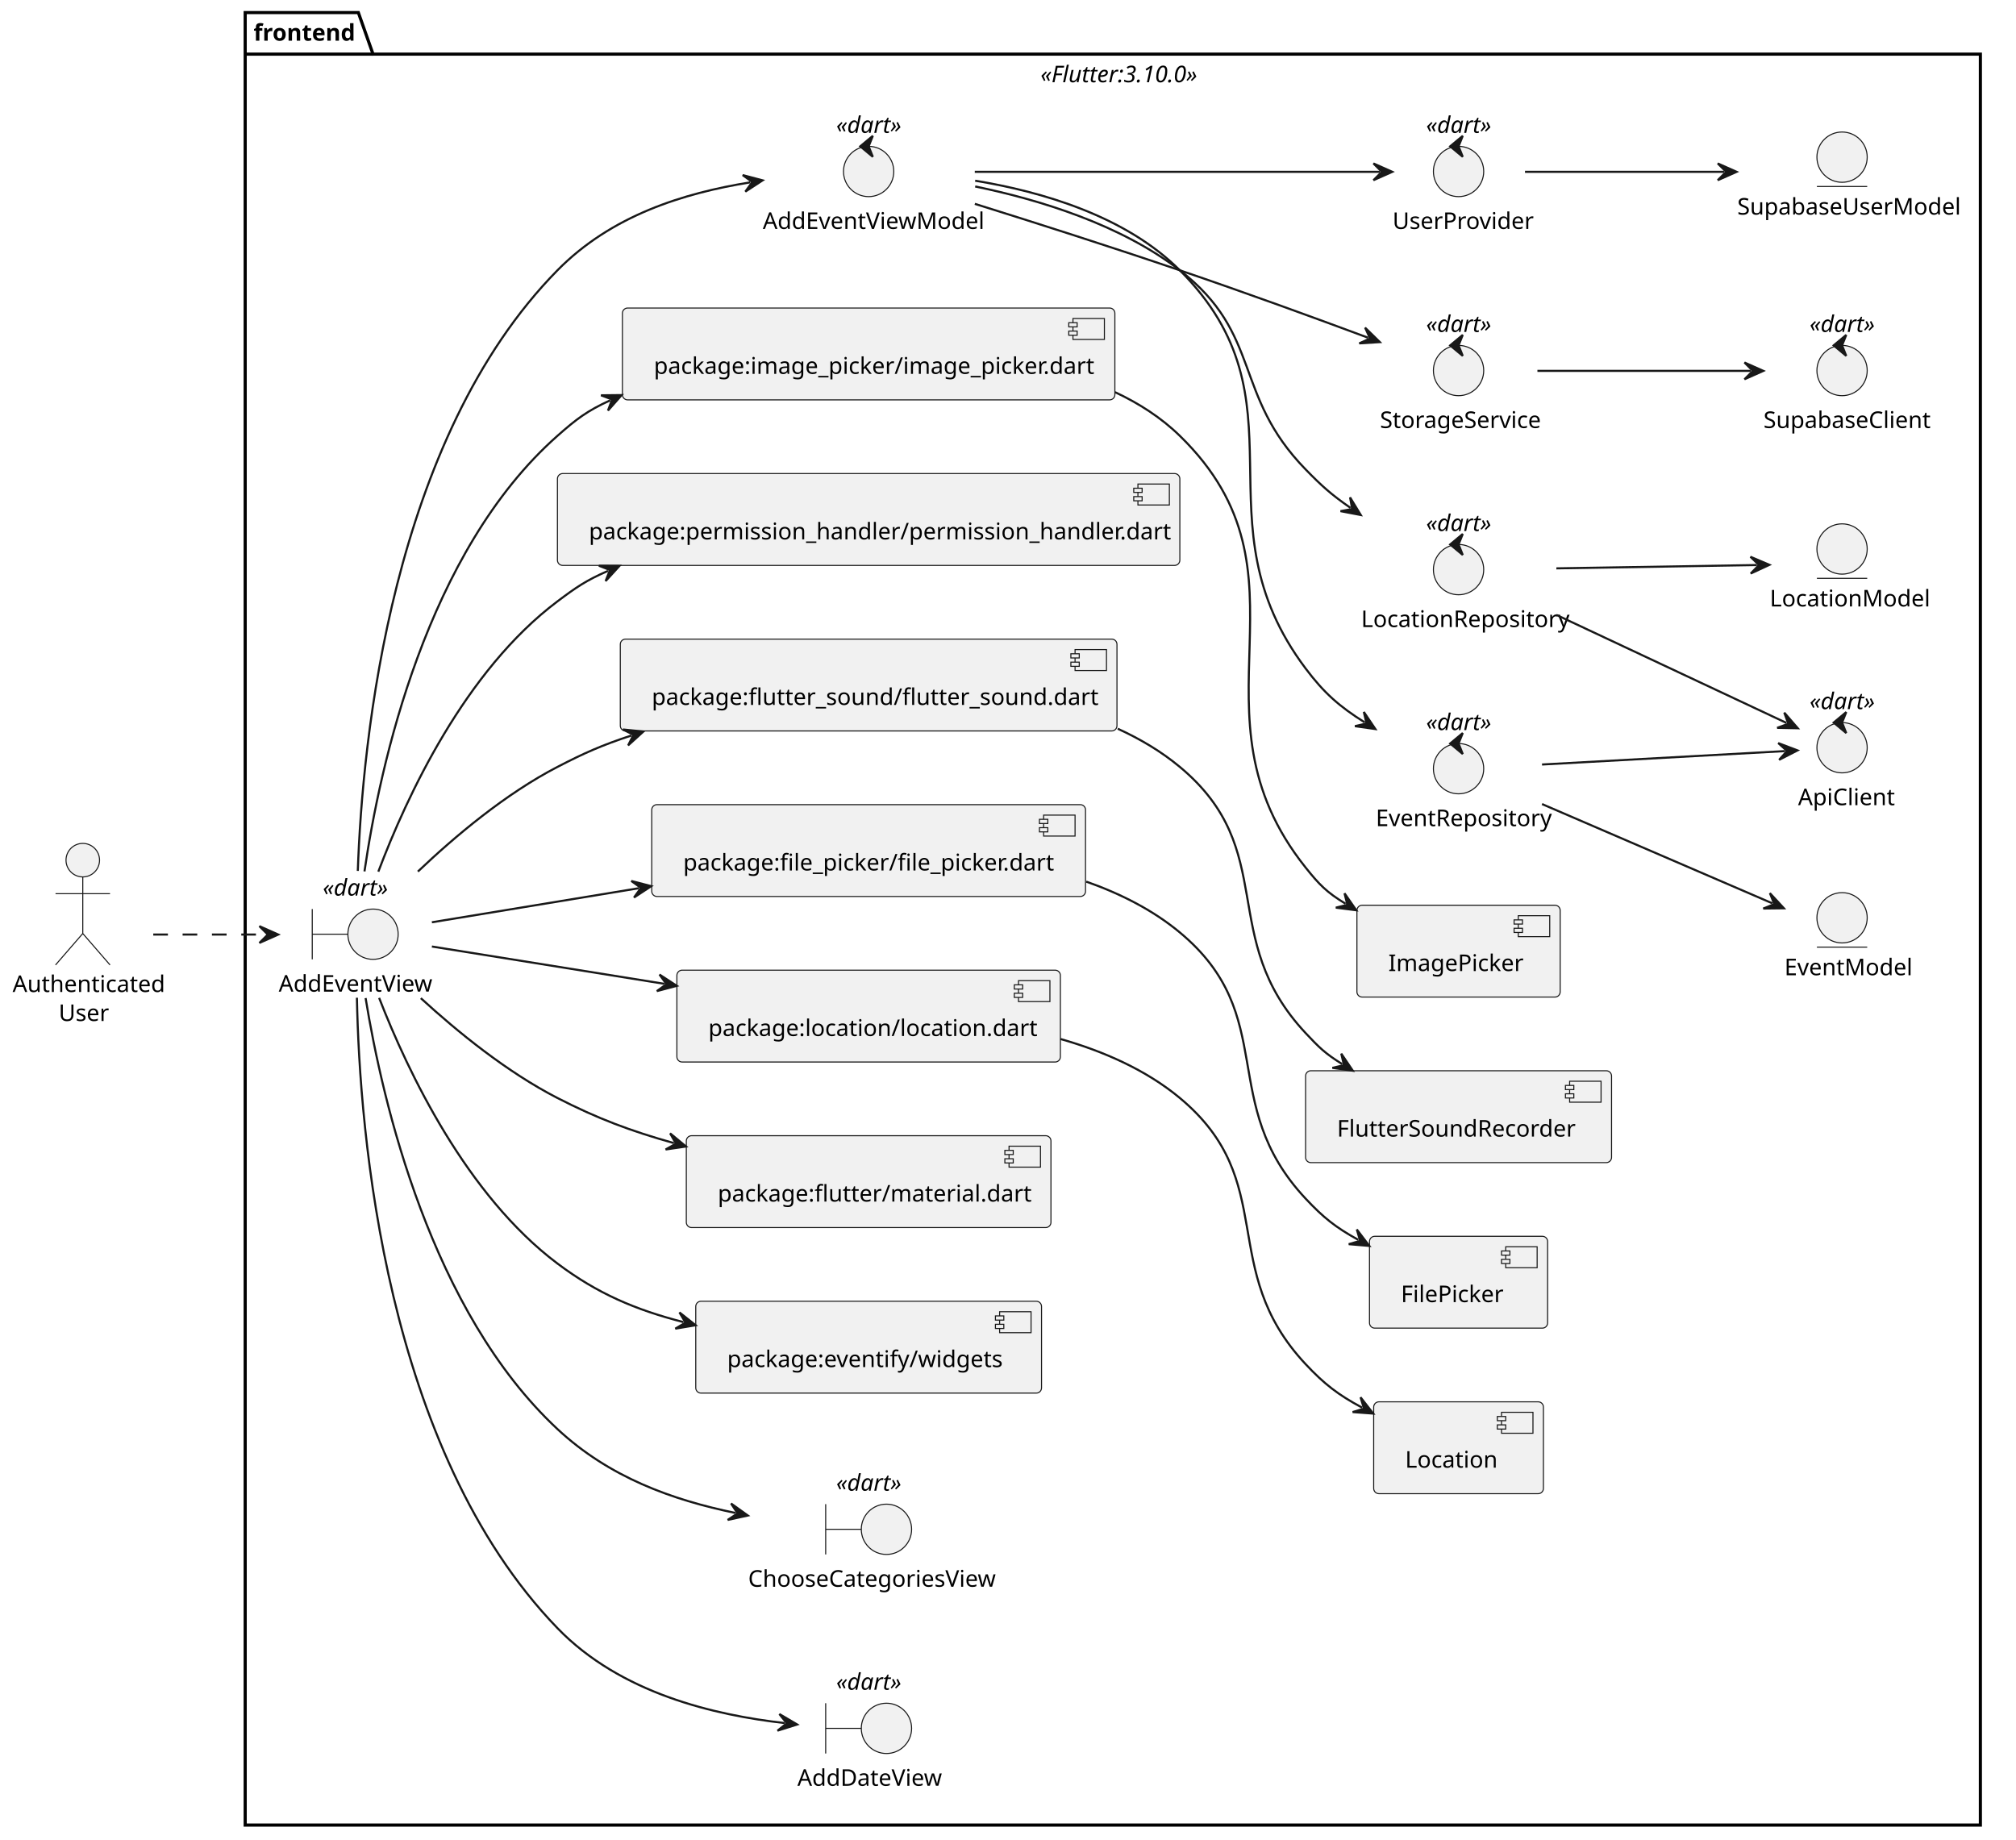
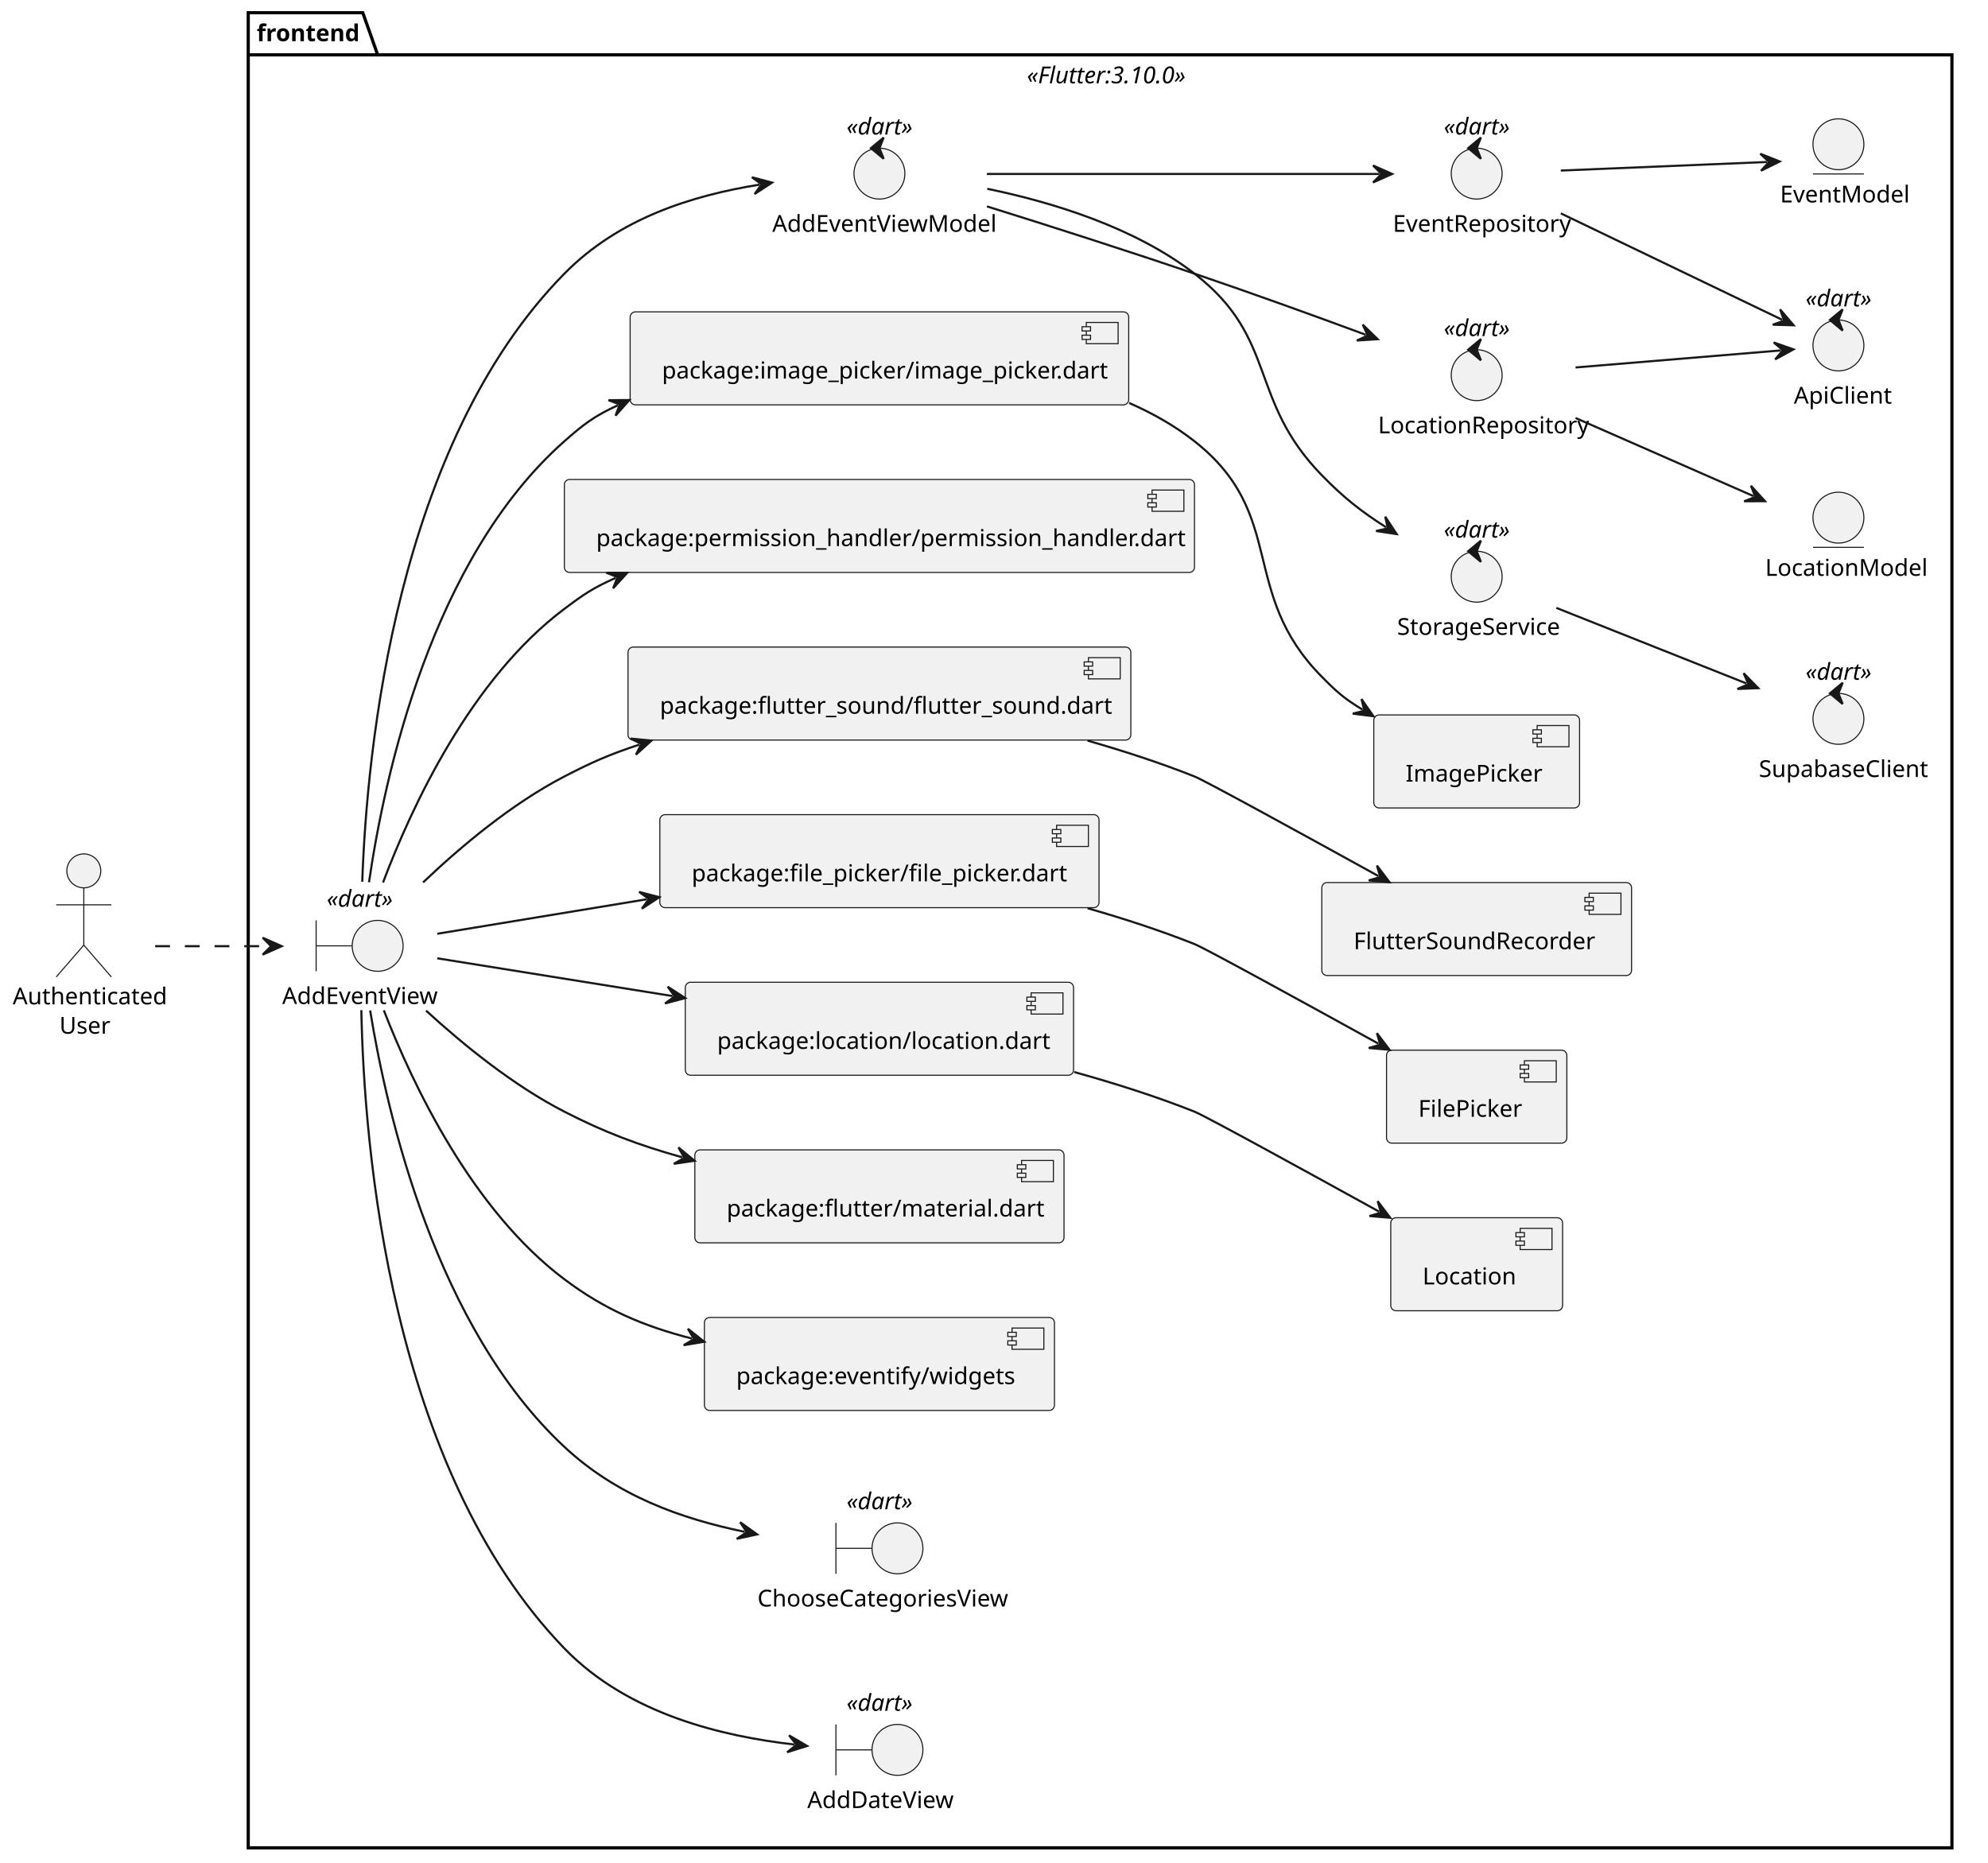
- <svg xmlns="http://www.w3.org/2000/svg" contentStyleType="text/css" height="878px" preserveAspectRatio="none" style="width:962px;height:878px;background:#FFFFFF;" version="1.1" viewBox="0 0 962 878" width="962px" zoomAndPan="magnify">
+ <svg xmlns="http://www.w3.org/2000/svg" contentStyleType="text/css" height="878px" preserveAspectRatio="none" style="width:937px;height:878px;background:#FFFFFF;" version="1.1" viewBox="0 0 937 878" width="937px" zoomAndPan="magnify">
  <defs />
  <g>
    <g id="cluster_frontend">
-       <polygon fill="none" points="117,6,171,6,178,25.836,945,25.836,945,871,117,871,117,6" style="stroke:#000000;stroke-width:1.5;" />
+       <polygon fill="none" points="117,6,171,6,178,25.836,920,25.836,920,871,117,871,117,6" style="stroke:#000000;stroke-width:1.5;" />
      <line style="stroke:#000000;stroke-width:1.5;" x1="117" x2="178" y1="25.836" y2="25.836" />
      <text fill="#000000" font-family="sans-serif" font-size="11" font-weight="bold" lengthAdjust="spacing" textLength="48" x="121" y="19.419">frontend</text>
-       <text fill="#000000" font-family="sans-serif" font-size="11" font-style="italic" lengthAdjust="spacing" textLength="77" x="496.5" y="39.255">«Flutter:3.10.0»</text>
+       <text fill="#000000" font-family="sans-serif" font-size="11" font-style="italic" lengthAdjust="spacing" textLength="77" x="484" y="39.255">«Flutter:3.10.0»</text>
    </g>
    <g id="elem_addEventView">
      <path d="M149,433.836 L149,457.836 M149,445.836 L166,445.836 " fill="none" style="stroke:#181818;stroke-width:0.5;" />
      <ellipse cx="178" cy="445.836" fill="#F1F1F1" rx="12" ry="12" style="stroke:#181818;stroke-width:0.5;" />
      <text fill="#000000" font-family="sans-serif" font-size="11" lengthAdjust="spacing" textLength="73" x="133" y="473.255">AddEventView</text>
      <text fill="#000000" font-family="sans-serif" font-size="11" font-style="italic" lengthAdjust="spacing" textLength="31" x="154" y="427.419">«dart»</text>
    </g>
    <g id="elem_addDateView">
      <path d="M394,812.836 L394,836.836 M394,824.836 L411,824.836 " fill="none" style="stroke:#181818;stroke-width:0.5;" />
      <ellipse cx="423" cy="824.836" fill="#F1F1F1" rx="12" ry="12" style="stroke:#181818;stroke-width:0.5;" />
      <text fill="#000000" font-family="sans-serif" font-size="11" lengthAdjust="spacing" textLength="68" x="380.5" y="852.255">AddDateView</text>
      <text fill="#000000" font-family="sans-serif" font-size="11" font-style="italic" lengthAdjust="spacing" textLength="31" x="399" y="806.419">«dart»</text>
    </g>
    <g id="elem_chooseCategoriesView">
      <path d="M394,717.836 L394,741.836 M394,729.836 L411,729.836 " fill="none" style="stroke:#181818;stroke-width:0.5;" />
      <ellipse cx="423" cy="729.836" fill="#F1F1F1" rx="12" ry="12" style="stroke:#181818;stroke-width:0.5;" />
      <text fill="#000000" font-family="sans-serif" font-size="11" lengthAdjust="spacing" textLength="115" x="357" y="757.255">ChooseCategoriesView</text>
      <text fill="#000000" font-family="sans-serif" font-size="11" font-style="italic" lengthAdjust="spacing" textLength="31" x="399" y="711.419">«dart»</text>
    </g>
    <g id="elem_widgets">
      <rect fill="#F1F1F1" height="43.836" rx="2.5" ry="2.5" style="stroke:#181818;stroke-width:0.5;" width="165" x="332" y="621" />
      <rect fill="#F1F1F1" height="10" style="stroke:#181818;stroke-width:0.5;" width="15" x="477" y="626" />
      <rect fill="#F1F1F1" height="2" style="stroke:#181818;stroke-width:0.5;" width="4" x="475" y="628" />
      <rect fill="#F1F1F1" height="2" style="stroke:#181818;stroke-width:0.5;" width="4" x="475" y="632" />
      <text fill="#000000" font-family="sans-serif" font-size="11" lengthAdjust="spacing" textLength="125" x="347" y="652.419">package:eventify/widgets</text>
    </g>
    <g id="elem_material">
      <rect fill="#F1F1F1" height="43.836" rx="2.5" ry="2.5" style="stroke:#181818;stroke-width:0.5;" width="174" x="327.5" y="542" />
      <rect fill="#F1F1F1" height="10" style="stroke:#181818;stroke-width:0.5;" width="15" x="481.5" y="547" />
      <rect fill="#F1F1F1" height="2" style="stroke:#181818;stroke-width:0.5;" width="4" x="479.5" y="549" />
      <rect fill="#F1F1F1" height="2" style="stroke:#181818;stroke-width:0.5;" width="4" x="479.5" y="553" />
      <text fill="#000000" font-family="sans-serif" font-size="11" lengthAdjust="spacing" textLength="134" x="342.5" y="573.419">package:flutter/material.dart</text>
    </g>
    <g id="elem_locationPackage">
      <rect fill="#F1F1F1" height="43.836" rx="2.5" ry="2.5" style="stroke:#181818;stroke-width:0.5;" width="183" x="323" y="463" />
      <rect fill="#F1F1F1" height="10" style="stroke:#181818;stroke-width:0.5;" width="15" x="486" y="468" />
      <rect fill="#F1F1F1" height="2" style="stroke:#181818;stroke-width:0.5;" width="4" x="484" y="470" />
      <rect fill="#F1F1F1" height="2" style="stroke:#181818;stroke-width:0.5;" width="4" x="484" y="474" />
      <text fill="#000000" font-family="sans-serif" font-size="11" lengthAdjust="spacing" textLength="143" x="338" y="494.419">package:location/location.dart</text>
    </g>
    <g id="elem_flutterFilePicker">
      <rect fill="#F1F1F1" height="43.836" rx="2.5" ry="2.5" style="stroke:#181818;stroke-width:0.5;" width="207" x="311" y="384" />
      <rect fill="#F1F1F1" height="10" style="stroke:#181818;stroke-width:0.5;" width="15" x="498" y="389" />
      <rect fill="#F1F1F1" height="2" style="stroke:#181818;stroke-width:0.5;" width="4" x="496" y="391" />
      <rect fill="#F1F1F1" height="2" style="stroke:#181818;stroke-width:0.5;" width="4" x="496" y="395" />
      <text fill="#000000" font-family="sans-serif" font-size="11" lengthAdjust="spacing" textLength="167" x="326" y="415.419">package:file_picker/file_picker.dart</text>
    </g>
    <g id="elem_flutterSound">
      <rect fill="#F1F1F1" height="43.836" rx="2.5" ry="2.5" style="stroke:#181818;stroke-width:0.5;" width="237" x="296" y="305" />
      <rect fill="#F1F1F1" height="10" style="stroke:#181818;stroke-width:0.5;" width="15" x="513" y="310" />
      <rect fill="#F1F1F1" height="2" style="stroke:#181818;stroke-width:0.5;" width="4" x="511" y="312" />
      <rect fill="#F1F1F1" height="2" style="stroke:#181818;stroke-width:0.5;" width="4" x="511" y="316" />
      <text fill="#000000" font-family="sans-serif" font-size="11" lengthAdjust="spacing" textLength="197" x="311" y="336.419">package:flutter_sound/flutter_sound.dart</text>
    </g>
    <g id="elem_permissionHandler">
      <rect fill="#F1F1F1" height="43.836" rx="2.5" ry="2.5" style="stroke:#181818;stroke-width:0.5;" width="297" x="266" y="226" />
      <rect fill="#F1F1F1" height="10" style="stroke:#181818;stroke-width:0.5;" width="15" x="543" y="231" />
      <rect fill="#F1F1F1" height="2" style="stroke:#181818;stroke-width:0.5;" width="4" x="541" y="233" />
      <rect fill="#F1F1F1" height="2" style="stroke:#181818;stroke-width:0.5;" width="4" x="541" y="237" />
      <text fill="#000000" font-family="sans-serif" font-size="11" lengthAdjust="spacing" textLength="257" x="281" y="257.419">package:permission_handler/permission_handler.dart</text>
    </g>
    <g id="elem_flutterImagePicker">
      <rect fill="#F1F1F1" height="43.836" rx="2.5" ry="2.5" style="stroke:#181818;stroke-width:0.5;" width="235" x="297" y="147" />
      <rect fill="#F1F1F1" height="10" style="stroke:#181818;stroke-width:0.5;" width="15" x="512" y="152" />
      <rect fill="#F1F1F1" height="2" style="stroke:#181818;stroke-width:0.5;" width="4" x="510" y="154" />
      <rect fill="#F1F1F1" height="2" style="stroke:#181818;stroke-width:0.5;" width="4" x="510" y="158" />
      <text fill="#000000" font-family="sans-serif" font-size="11" lengthAdjust="spacing" textLength="195" x="312" y="178.419">package:image_picker/image_picker.dart</text>
    </g>
    <g id="elem_location">
-       <rect fill="#F1F1F1" height="43.836" rx="2.5" ry="2.5" style="stroke:#181818;stroke-width:0.5;" width="81" x="655.5" y="669" />
-       <rect fill="#F1F1F1" height="10" style="stroke:#181818;stroke-width:0.5;" width="15" x="716.5" y="674" />
-       <rect fill="#F1F1F1" height="2" style="stroke:#181818;stroke-width:0.5;" width="4" x="714.5" y="676" />
-       <rect fill="#F1F1F1" height="2" style="stroke:#181818;stroke-width:0.5;" width="4" x="714.5" y="680" />
-       <text fill="#000000" font-family="sans-serif" font-size="11" lengthAdjust="spacing" textLength="41" x="670.5" y="700.419">Location</text>
+       <rect fill="#F1F1F1" height="43.836" rx="2.5" ry="2.5" style="stroke:#181818;stroke-width:0.5;" width="81" x="655.5" y="574" />
+       <rect fill="#F1F1F1" height="10" style="stroke:#181818;stroke-width:0.5;" width="15" x="716.5" y="579" />
+       <rect fill="#F1F1F1" height="2" style="stroke:#181818;stroke-width:0.5;" width="4" x="714.5" y="581" />
+       <rect fill="#F1F1F1" height="2" style="stroke:#181818;stroke-width:0.5;" width="4" x="714.5" y="585" />
+       <text fill="#000000" font-family="sans-serif" font-size="11" lengthAdjust="spacing" textLength="41" x="670.5" y="605.419">Location</text>
    </g>
    <g id="elem_filePicker">
-       <rect fill="#F1F1F1" height="43.836" rx="2.5" ry="2.5" style="stroke:#181818;stroke-width:0.5;" width="85" x="653.5" y="590" />
-       <rect fill="#F1F1F1" height="10" style="stroke:#181818;stroke-width:0.5;" width="15" x="718.5" y="595" />
-       <rect fill="#F1F1F1" height="2" style="stroke:#181818;stroke-width:0.5;" width="4" x="716.5" y="597" />
-       <rect fill="#F1F1F1" height="2" style="stroke:#181818;stroke-width:0.5;" width="4" x="716.5" y="601" />
-       <text fill="#000000" font-family="sans-serif" font-size="11" lengthAdjust="spacing" textLength="45" x="668.5" y="621.419">FilePicker</text>
+       <rect fill="#F1F1F1" height="43.836" rx="2.5" ry="2.5" style="stroke:#181818;stroke-width:0.5;" width="85" x="653.5" y="495" />
+       <rect fill="#F1F1F1" height="10" style="stroke:#181818;stroke-width:0.5;" width="15" x="718.5" y="500" />
+       <rect fill="#F1F1F1" height="2" style="stroke:#181818;stroke-width:0.5;" width="4" x="716.5" y="502" />
+       <rect fill="#F1F1F1" height="2" style="stroke:#181818;stroke-width:0.5;" width="4" x="716.5" y="506" />
+       <text fill="#000000" font-family="sans-serif" font-size="11" lengthAdjust="spacing" textLength="45" x="668.5" y="526.419">FilePicker</text>
    </g>
    <g id="elem_flutterSoundRecorder">
-       <rect fill="#F1F1F1" height="43.836" rx="2.5" ry="2.5" style="stroke:#181818;stroke-width:0.5;" width="146" x="623" y="511" />
-       <rect fill="#F1F1F1" height="10" style="stroke:#181818;stroke-width:0.5;" width="15" x="749" y="516" />
-       <rect fill="#F1F1F1" height="2" style="stroke:#181818;stroke-width:0.5;" width="4" x="747" y="518" />
-       <rect fill="#F1F1F1" height="2" style="stroke:#181818;stroke-width:0.5;" width="4" x="747" y="522" />
-       <text fill="#000000" font-family="sans-serif" font-size="11" lengthAdjust="spacing" textLength="106" x="638" y="542.419">FlutterSoundRecorder</text>
+       <rect fill="#F1F1F1" height="43.836" rx="2.5" ry="2.5" style="stroke:#181818;stroke-width:0.5;" width="146" x="623" y="416" />
+       <rect fill="#F1F1F1" height="10" style="stroke:#181818;stroke-width:0.5;" width="15" x="749" y="421" />
+       <rect fill="#F1F1F1" height="2" style="stroke:#181818;stroke-width:0.5;" width="4" x="747" y="423" />
+       <rect fill="#F1F1F1" height="2" style="stroke:#181818;stroke-width:0.5;" width="4" x="747" y="427" />
+       <text fill="#000000" font-family="sans-serif" font-size="11" lengthAdjust="spacing" textLength="106" x="638" y="447.419">FlutterSoundRecorder</text>
    </g>
    <g id="elem_imagePicker">
-       <rect fill="#F1F1F1" height="43.836" rx="2.5" ry="2.5" style="stroke:#181818;stroke-width:0.5;" width="97" x="647.5" y="432" />
-       <rect fill="#F1F1F1" height="10" style="stroke:#181818;stroke-width:0.5;" width="15" x="724.5" y="437" />
-       <rect fill="#F1F1F1" height="2" style="stroke:#181818;stroke-width:0.5;" width="4" x="722.5" y="439" />
-       <rect fill="#F1F1F1" height="2" style="stroke:#181818;stroke-width:0.5;" width="4" x="722.5" y="443" />
-       <text fill="#000000" font-family="sans-serif" font-size="11" lengthAdjust="spacing" textLength="57" x="662.5" y="463.419">ImagePicker</text>
+       <rect fill="#F1F1F1" height="43.836" rx="2.5" ry="2.5" style="stroke:#181818;stroke-width:0.5;" width="97" x="647.5" y="337" />
+       <rect fill="#F1F1F1" height="10" style="stroke:#181818;stroke-width:0.5;" width="15" x="724.5" y="342" />
+       <rect fill="#F1F1F1" height="2" style="stroke:#181818;stroke-width:0.5;" width="4" x="722.5" y="344" />
+       <rect fill="#F1F1F1" height="2" style="stroke:#181818;stroke-width:0.5;" width="4" x="722.5" y="348" />
+       <text fill="#000000" font-family="sans-serif" font-size="11" lengthAdjust="spacing" textLength="57" x="662.5" y="368.419">ImagePicker</text>
    </g>
    <g id="elem_eventRepository">
-       <ellipse cx="696" cy="366.836" fill="#F1F1F1" rx="12" ry="12" style="stroke:#181818;stroke-width:0.5;" />
-       <polygon fill="#181818" points="692,354.836,698,349.836,696,354.836,698,359.836,692,354.836" style="stroke:#181818;stroke-width:1.0;" />
-       <text fill="#000000" font-family="sans-serif" font-size="11" lengthAdjust="spacing" textLength="79" x="656.5" y="394.255">EventRepository</text>
-       <text fill="#000000" font-family="sans-serif" font-size="11" font-style="italic" lengthAdjust="spacing" textLength="31" x="680.5" y="348.419">«dart»</text>
+       <ellipse cx="696" cy="81.836" fill="#F1F1F1" rx="12" ry="12" style="stroke:#181818;stroke-width:0.5;" />
+       <polygon fill="#181818" points="692,69.836,698,64.836,696,69.836,698,74.836,692,69.836" style="stroke:#181818;stroke-width:1.0;" />
+       <text fill="#000000" font-family="sans-serif" font-size="11" lengthAdjust="spacing" textLength="79" x="656.5" y="109.255">EventRepository</text>
+       <text fill="#000000" font-family="sans-serif" font-size="11" font-style="italic" lengthAdjust="spacing" textLength="31" x="680.5" y="63.419">«dart»</text>
    </g>
    <g id="elem_locationRepository">
+       <ellipse cx="696" cy="176.836" fill="#F1F1F1" rx="12" ry="12" style="stroke:#181818;stroke-width:0.5;" />
+       <polygon fill="#181818" points="692,164.836,698,159.836,696,164.836,698,169.836,692,164.836" style="stroke:#181818;stroke-width:1.0;" />
+       <text fill="#000000" font-family="sans-serif" font-size="11" lengthAdjust="spacing" textLength="93" x="649.5" y="204.255">LocationRepository</text>
+       <text fill="#000000" font-family="sans-serif" font-size="11" font-style="italic" lengthAdjust="spacing" textLength="31" x="680.5" y="158.419">«dart»</text>
+     </g>
+     <g id="elem_storageService">
      <ellipse cx="696" cy="271.836" fill="#F1F1F1" rx="12" ry="12" style="stroke:#181818;stroke-width:0.5;" />
      <polygon fill="#181818" points="692,259.836,698,254.836,696,259.836,698,264.836,692,259.836" style="stroke:#181818;stroke-width:1.0;" />
-       <text fill="#000000" font-family="sans-serif" font-size="11" lengthAdjust="spacing" textLength="93" x="649.5" y="299.255">LocationRepository</text>
+       <text fill="#000000" font-family="sans-serif" font-size="11" lengthAdjust="spacing" textLength="75" x="658.5" y="299.255">StorageService</text>
      <text fill="#000000" font-family="sans-serif" font-size="11" font-style="italic" lengthAdjust="spacing" textLength="31" x="680.5" y="253.419">«dart»</text>
    </g>
-     <g id="elem_storageService">
-       <ellipse cx="696" cy="176.836" fill="#F1F1F1" rx="12" ry="12" style="stroke:#181818;stroke-width:0.5;" />
-       <polygon fill="#181818" points="692,164.836,698,159.836,696,164.836,698,169.836,692,164.836" style="stroke:#181818;stroke-width:1.0;" />
-       <text fill="#000000" font-family="sans-serif" font-size="11" lengthAdjust="spacing" textLength="75" x="658.5" y="204.255">StorageService</text>
-       <text fill="#000000" font-family="sans-serif" font-size="11" font-style="italic" lengthAdjust="spacing" textLength="31" x="680.5" y="158.419">«dart»</text>
-     </g>
-     <g id="elem_userProvider">
-       <ellipse cx="696" cy="81.836" fill="#F1F1F1" rx="12" ry="12" style="stroke:#181818;stroke-width:0.5;" />
-       <polygon fill="#181818" points="692,69.836,698,64.836,696,69.836,698,74.836,692,69.836" style="stroke:#181818;stroke-width:1.0;" />
-       <text fill="#000000" font-family="sans-serif" font-size="11" lengthAdjust="spacing" textLength="63" x="664.5" y="109.255">UserProvider</text>
-       <text fill="#000000" font-family="sans-serif" font-size="11" font-style="italic" lengthAdjust="spacing" textLength="31" x="680.5" y="63.419">«dart»</text>
-     </g>
    <g id="elem_apiClient">
-       <ellipse cx="879" cy="356.836" fill="#F1F1F1" rx="12" ry="12" style="stroke:#181818;stroke-width:0.5;" />
-       <polygon fill="#181818" points="875,344.836,881,339.836,879,344.836,881,349.836,875,344.836" style="stroke:#181818;stroke-width:1.0;" />
-       <text fill="#000000" font-family="sans-serif" font-size="11" lengthAdjust="spacing" textLength="42" x="858" y="384.255">ApiClient</text>
-       <text fill="#000000" font-family="sans-serif" font-size="11" font-style="italic" lengthAdjust="spacing" textLength="31" x="863.5" y="338.419">«dart»</text>
+       <ellipse cx="866.5" cy="162.836" fill="#F1F1F1" rx="12" ry="12" style="stroke:#181818;stroke-width:0.5;" />
+       <polygon fill="#181818" points="862.5,150.836,868.5,145.836,866.5,150.836,868.5,155.836,862.5,150.836" style="stroke:#181818;stroke-width:1.0;" />
+       <text fill="#000000" font-family="sans-serif" font-size="11" lengthAdjust="spacing" textLength="42" x="845.5" y="190.255">ApiClient</text>
+       <text fill="#000000" font-family="sans-serif" font-size="11" font-style="italic" lengthAdjust="spacing" textLength="31" x="851" y="144.419">«dart»</text>
    </g>
    <g id="elem_supabaseClient">
-       <ellipse cx="879" cy="176.836" fill="#F1F1F1" rx="12" ry="12" style="stroke:#181818;stroke-width:0.5;" />
-       <polygon fill="#181818" points="875,164.836,881,159.836,879,164.836,881,169.836,875,164.836" style="stroke:#181818;stroke-width:1.0;" />
-       <text fill="#000000" font-family="sans-serif" font-size="11" lengthAdjust="spacing" textLength="75" x="841.5" y="204.255">SupabaseClient</text>
-       <text fill="#000000" font-family="sans-serif" font-size="11" font-style="italic" lengthAdjust="spacing" textLength="31" x="863.5" y="158.419">«dart»</text>
+       <ellipse cx="866.5" cy="338.836" fill="#F1F1F1" rx="12" ry="12" style="stroke:#181818;stroke-width:0.5;" />
+       <polygon fill="#181818" points="862.5,326.836,868.5,321.836,866.5,326.836,868.5,331.836,862.5,326.836" style="stroke:#181818;stroke-width:1.0;" />
+       <text fill="#000000" font-family="sans-serif" font-size="11" lengthAdjust="spacing" textLength="75" x="829" y="366.255">SupabaseClient</text>
+       <text fill="#000000" font-family="sans-serif" font-size="11" font-style="italic" lengthAdjust="spacing" textLength="31" x="851" y="320.419">«dart»</text>
    </g>
    <g id="elem_addEventViewModel">
      <ellipse cx="414.5" cy="81.836" fill="#F1F1F1" rx="12" ry="12" style="stroke:#181818;stroke-width:0.5;" />
      <polygon fill="#181818" points="410.5,69.836,416.5,64.836,414.5,69.836,416.5,74.836,410.5,69.836" style="stroke:#181818;stroke-width:1.0;" />
      <text fill="#000000" font-family="sans-serif" font-size="11" lengthAdjust="spacing" textLength="101" x="364" y="109.255">AddEventViewModel</text>
      <text fill="#000000" font-family="sans-serif" font-size="11" font-style="italic" lengthAdjust="spacing" textLength="31" x="399" y="63.419">«dart»</text>
    </g>
    <g id="elem_eventModel">
-       <ellipse cx="879" cy="438" fill="#F1F1F1" rx="12" ry="12" style="stroke:#181818;stroke-width:0.5;" />
-       <line style="stroke:#181818;stroke-width:0.5;" x1="867" x2="891" y1="452" y2="452" />
-       <text fill="#000000" font-family="sans-serif" font-size="11" lengthAdjust="spacing" textLength="55" x="851.5" y="465.419">EventModel</text>
+       <ellipse cx="866.5" cy="68" fill="#F1F1F1" rx="12" ry="12" style="stroke:#181818;stroke-width:0.5;" />
+       <line style="stroke:#181818;stroke-width:0.5;" x1="854.5" x2="878.5" y1="82" y2="82" />
+       <text fill="#000000" font-family="sans-serif" font-size="11" lengthAdjust="spacing" textLength="55" x="839" y="95.419">EventModel</text>
    </g>
    <g id="elem_locationModel">
-       <ellipse cx="879" cy="262" fill="#F1F1F1" rx="12" ry="12" style="stroke:#181818;stroke-width:0.5;" />
-       <line style="stroke:#181818;stroke-width:0.5;" x1="867" x2="891" y1="276" y2="276" />
-       <text fill="#000000" font-family="sans-serif" font-size="11" lengthAdjust="spacing" textLength="69" x="844.5" y="289.419">LocationModel</text>
-     </g>
-     <g id="elem_supabaseUserModel">
-       <ellipse cx="879" cy="75" fill="#F1F1F1" rx="12" ry="12" style="stroke:#181818;stroke-width:0.5;" />
-       <line style="stroke:#181818;stroke-width:0.5;" x1="867" x2="891" y1="89" y2="89" />
-       <text fill="#000000" font-family="sans-serif" font-size="11" lengthAdjust="spacing" textLength="100" x="829" y="102.419">SupabaseUserModel</text>
+       <ellipse cx="866.5" cy="244" fill="#F1F1F1" rx="12" ry="12" style="stroke:#181818;stroke-width:0.5;" />
+       <line style="stroke:#181818;stroke-width:0.5;" x1="854.5" x2="878.5" y1="258" y2="258" />
+       <text fill="#000000" font-family="sans-serif" font-size="11" lengthAdjust="spacing" textLength="69" x="832" y="271.419">LocationModel</text>
    </g>
    <g id="elem_UserReg">
      <ellipse cx="39.5" cy="410.5" fill="#F1F1F1" rx="8" ry="8" style="stroke:#181818;stroke-width:0.5;" />
      <path d="M39.5,418.5 L39.5,445.5 M26.5,426.5 L52.5,426.5 M39.5,445.5 L26.5,460.5 M39.5,445.5 L52.5,460.5 " fill="none" style="stroke:#181818;stroke-width:0.5;" />
      <text fill="#000000" font-family="sans-serif" font-size="11" lengthAdjust="spacing" textLength="67" x="6" y="473.419">Authenticated</text>
      <text fill="#000000" font-family="sans-serif" font-size="11" lengthAdjust="spacing" textLength="23" x="28" y="487.255">User</text>
    </g>
    <g id="link_UserReg_addEventView">
      <path d="M73.13,446 C91.35,446 108.08,446 126.78,446 " fill="none" id="UserReg-to-addEventView" style="stroke:#181818;stroke-width:1.0;stroke-dasharray:7.0,7.0;" />
      <polygon fill="#181818" points="132.78,446,123.78,442,127.78,446,123.78,450,132.78,446" style="stroke:#181818;stroke-width:1.0;" />
    </g>
    <g id="link_addEventView_addDateView">
      <path d="M170.31,476.16 C171.57,540.42 183.69,691.86 266,777 C296.23,808.27 341.058,818.511 374.438,822.311 " fill="none" id="addEventView-to-addDateView" style="stroke:#181818;stroke-width:1.0;" />
      <polygon fill="#181818" points="380.4,822.99,371.91,817.998,375.432,822.424,371.005,825.946,380.4,822.99" style="stroke:#181818;stroke-width:1.0;" />
    </g>
    <g id="link_addEventView_chooseCategoriesView">
      <path d="M174.46,476.31 C182.58,526.22 205.71,625.78 266,682 C290.72,705.05 320.774,715.818 350.984,722.048 " fill="none" id="addEventView-to-chooseCategoriesView" style="stroke:#181818;stroke-width:1.0;" />
      <polygon fill="#181818" points="356.86,723.26,348.853,717.525,351.963,722.25,347.238,725.36,356.86,723.26" style="stroke:#181818;stroke-width:1.0;" />
    </g>
    <g id="link_addEventView_widgets">
      <path d="M180.91,476.22 C194.76,511.87 222.65,570.41 266,603 C285.09,617.35 303.179,625.057 326.139,630.957 " fill="none" id="addEventView-to-widgets" style="stroke:#181818;stroke-width:1.0;" />
      <polygon fill="#181818" points="331.95,632.45,324.229,626.336,327.107,631.206,322.238,634.084,331.95,632.45" style="stroke:#181818;stroke-width:1.0;" />
    </g>
    <g id="link_addEventView_material">
      <path d="M200.81,476.37 C218.5,492.58 242.01,511.67 266,524 C285,533.77 300.853,539.721 321.583,545.531 " fill="none" id="addEventView-to-material" style="stroke:#181818;stroke-width:1.0;" />
      <polygon fill="#181818" points="327.36,547.15,319.773,540.87,322.546,545.801,317.614,548.573,327.36,547.15" style="stroke:#181818;stroke-width:1.0;" />
    </g>
    <g id="link_addEventView_locationPackage">
      <path d="M206.09,451.71 C236.74,456.63 276.406,462.999 317.036,469.519 " fill="none" id="addEventView-to-locationPackage" style="stroke:#181818;stroke-width:1.0;" />
      <polygon fill="#181818" points="322.96,470.47,314.707,465.094,318.023,469.678,313.44,472.993,322.96,470.47" style="stroke:#181818;stroke-width:1.0;" />
    </g>
    <g id="link_addEventView_flutterFilePicker">
      <path d="M206.09,440.14 C233.71,435.59 267.53,430.024 304.85,423.884 " fill="none" id="addEventView-to-flutterFilePicker" style="stroke:#181818;stroke-width:1.0;" />
      <polygon fill="#181818" points="310.77,422.91,301.24,420.424,305.836,423.722,302.539,428.318,310.77,422.91" style="stroke:#181818;stroke-width:1.0;" />
    </g>
    <g id="link_addEventView_flutterSound">
      <path d="M199.4,415.94 C217.17,399.05 241.23,378.83 266,366 C278.82,359.36 287.161,355.658 301.332,350.988 " fill="none" id="addEventView-to-flutterSound" style="stroke:#181818;stroke-width:1.0;" />
      <polygon fill="#181818" points="307.03,349.11,297.23,348.128,302.281,350.675,299.734,355.726,307.03,349.11" style="stroke:#181818;stroke-width:1.0;" />
    </g>
    <g id="link_addEventView_permissionHandler">
      <path d="M180.53,415.99 C194.15,379.9 221.97,320.07 266,287 C275,280.24 279.584,277.057 290.134,272.437 " fill="none" id="addEventView-to-permissionHandler" style="stroke:#181818;stroke-width:1.0;" />
      <polygon fill="#181818" points="295.63,270.03,285.781,269.976,291.05,272.036,288.99,277.304,295.63,270.03" style="stroke:#181818;stroke-width:1.0;" />
    </g>
    <g id="link_addEventView_flutterImagePicker">
      <path d="M173.92,415.87 C181.3,365.26 203.45,263.29 266,208 C275.03,200.02 280.053,196.135 291.183,191.045 " fill="none" id="addEventView-to-flutterImagePicker" style="stroke:#181818;stroke-width:1.0;" />
      <polygon fill="#181818" points="296.64,188.55,286.792,188.655,292.093,190.63,290.119,195.931,296.64,188.55" style="stroke:#181818;stroke-width:1.0;" />
    </g>
    <g id="link_addEventView_addEventViewModel">
      <path d="M170.74,415.63 C172.91,353.19 186.77,209.49 266,129 C291.73,102.85 326.037,92.187 357.987,87.027 " fill="none" id="addEventView-to-addEventViewModel" style="stroke:#181818;stroke-width:1.0;" />
      <polygon fill="#181818" points="363.91,86.07,354.387,83.556,358.974,86.867,355.663,91.454,363.91,86.07" style="stroke:#181818;stroke-width:1.0;" />
    </g>
    <g id="link_addEventViewModel_eventRepository">
-       <path d="M465.33,86.24 C497.17,91.47 537.19,103.12 563,129 C625.54,191.7 569.81,248.2 623,319 C631.75,330.65 639.123,337.178 651.223,344.748 " fill="none" id="addEventViewModel-to-eventRepository" style="stroke:#181818;stroke-width:1.0;" />
-       <polygon fill="#181818" points="656.31,347.93,650.802,339.766,652.071,345.278,646.559,346.548,656.31,347.93" style="stroke:#181818;stroke-width:1.0;" />
+       <path d="M465.15,82 C519.74,82 600.31,82 650.16,82 " fill="none" id="addEventViewModel-to-eventRepository" style="stroke:#181818;stroke-width:1.0;" />
+       <polygon fill="#181818" points="656.16,82,647.16,78,651.16,82,647.16,86,656.16,82" style="stroke:#181818;stroke-width:1.0;" />
    </g>
    <g id="link_addEventViewModel_locationRepository">
-       <path d="M465.34,88.99 C496.01,95.31 534.72,107.14 563,129 C602.51,159.54 588.13,188.26 623,224 C630.76,231.96 635.121,235.908 644.411,242.358 " fill="none" id="addEventViewModel-to-locationRepository" style="stroke:#181818;stroke-width:1.0;" />
-       <polygon fill="#181818" points="649.34,245.78,644.228,237.362,645.233,242.928,639.666,243.933,649.34,245.78" style="stroke:#181818;stroke-width:1.0;" />
+       <path d="M465.17,97.28 C493.85,106.24 530.57,117.94 563,129 C591.85,138.84 618.372,148.429 643.712,157.799 " fill="none" id="addEventViewModel-to-locationRepository" style="stroke:#181818;stroke-width:1.0;" />
+       <polygon fill="#181818" points="649.34,159.88,642.286,153.007,644.65,158.146,639.511,160.51,649.34,159.88" style="stroke:#181818;stroke-width:1.0;" />
    </g>
    <g id="link_addEventViewModel_storageService">
-       <path d="M465.17,97.28 C493.85,106.24 530.57,117.94 563,129 C595.43,140.06 626.396,151.35 652.816,161.17 " fill="none" id="addEventViewModel-to-storageService" style="stroke:#181818;stroke-width:1.0;" />
-       <polygon fill="#181818" points="658.44,163.26,651.398,156.375,653.753,161.518,648.61,163.874,658.44,163.26" style="stroke:#181818;stroke-width:1.0;" />
-     </g>
-     <g id="link_addEventViewModel_userProvider">
-       <path d="M465.15,82 C522.87,82 610.36,82 658.38,82 " fill="none" id="addEventViewModel-to-userProvider" style="stroke:#181818;stroke-width:1.0;" />
-       <polygon fill="#181818" points="664.38,82,655.38,78,659.38,82,655.38,86,664.38,82" style="stroke:#181818;stroke-width:1.0;" />
+       <path d="M465.34,88.99 C496.01,95.31 534.72,107.14 563,129 C602.51,159.54 588.13,188.26 623,224 C633.28,234.54 641.184,240.809 653.264,248.529 " fill="none" id="addEventViewModel-to-storageService" style="stroke:#181818;stroke-width:1.0;" />
+       <polygon fill="#181818" points="658.32,251.76,652.89,243.543,654.107,249.067,648.582,250.284,658.32,251.76" style="stroke:#181818;stroke-width:1.0;" />
    </g>
    <g id="link_eventRepository_apiClient">
-       <path d="M735.83,364.85 C773.22,362.79 822.329,360.07 851.749,358.45 " fill="none" id="eventRepository-to-apiClient" style="stroke:#181818;stroke-width:1.0;" />
-       <polygon fill="#181818" points="857.74,358.12,848.534,354.621,852.748,358.395,848.973,362.609,857.74,358.12" style="stroke:#181818;stroke-width:1.0;" />
+       <path d="M735.66,100.58 C769.86,117.02 812.992,137.76 839.992,150.74 " fill="none" id="eventRepository-to-apiClient" style="stroke:#181818;stroke-width:1.0;" />
+       <polygon fill="#181818" points="845.4,153.34,839.022,145.835,840.894,151.174,835.556,153.046,845.4,153.34" style="stroke:#181818;stroke-width:1.0;" />
    </g>
    <g id="link_eventRepository_eventModel">
-       <path d="M735.83,383.73 C770.63,398.73 815.24,417.956 845.74,431.096 " fill="none" id="eventRepository-to-eventModel" style="stroke:#181818;stroke-width:1.0;" />
-       <polygon fill="#181818" points="851.25,433.47,844.567,426.236,846.658,431.492,841.402,433.583,851.25,433.47" style="stroke:#181818;stroke-width:1.0;" />
+       <path d="M735.66,80.39 C767.23,79.08 805.045,77.508 832.835,76.358 " fill="none" id="eventRepository-to-eventModel" style="stroke:#181818;stroke-width:1.0;" />
+       <polygon fill="#181818" points="838.83,76.11,829.672,72.486,833.834,76.317,830.003,80.479,838.83,76.11" style="stroke:#181818;stroke-width:1.0;" />
    </g>
    <g id="link_locationRepository_apiClient">
-       <path d="M742.67,293.45 C779.75,310.86 824.819,332.019 852.449,344.999 " fill="none" id="locationRepository-to-apiClient" style="stroke:#181818;stroke-width:1.0;" />
-       <polygon fill="#181818" points="857.88,347.55,851.435,340.103,853.355,345.424,848.033,347.344,857.88,347.55" style="stroke:#181818;stroke-width:1.0;" />
+       <path d="M742.6,173.21 C776.13,170.43 814.101,167.265 839.341,165.175 " fill="none" id="locationRepository-to-apiClient" style="stroke:#181818;stroke-width:1.0;" />
+       <polygon fill="#181818" points="845.32,164.68,836.021,161.436,840.337,165.093,836.681,169.409,845.32,164.68" style="stroke:#181818;stroke-width:1.0;" />
    </g>
    <g id="link_locationRepository_locationModel">
-       <path d="M742.67,271.24 C774.3,270.72 809.701,270.128 838.341,269.659 " fill="none" id="locationRepository-to-locationModel" style="stroke:#181818;stroke-width:1.0;" />
-       <polygon fill="#181818" points="844.34,269.56,835.276,265.708,839.341,269.642,835.407,273.707,844.34,269.56" style="stroke:#181818;stroke-width:1.0;" />
+       <path d="M742.6,197.03 C770.77,209.4 800.796,222.589 826.406,233.829 " fill="none" id="locationRepository-to-locationModel" style="stroke:#181818;stroke-width:1.0;" />
+       <polygon fill="#181818" points="831.9,236.24,825.266,228.96,827.322,234.231,822.051,236.286,831.9,236.24" style="stroke:#181818;stroke-width:1.0;" />
    </g>
    <g id="link_storageService_supabaseClient">
-       <path d="M733.63,177 C765.03,177 804.04,177 835.43,177 " fill="none" id="storageService-to-supabaseClient" style="stroke:#181818;stroke-width:1.0;" />
-       <polygon fill="#181818" points="841.43,177,832.43,173,836.43,177,832.43,181,841.43,177" style="stroke:#181818;stroke-width:1.0;" />
-     </g>
-     <g id="link_userProvider_supabaseUserModel">
-       <path d="M727.7,82 C755.34,82 790.44,82 822.68,82 " fill="none" id="userProvider-to-supabaseUserModel" style="stroke:#181818;stroke-width:1.0;" />
-       <polygon fill="#181818" points="828.68,82,819.68,78,823.68,82,819.68,86,828.68,82" style="stroke:#181818;stroke-width:1.0;" />
+       <path d="M733.56,286.54 C761.73,297.74 794.924,310.933 823.144,322.153 " fill="none" id="storageService-to-supabaseClient" style="stroke:#181818;stroke-width:1.0;" />
+       <polygon fill="#181818" points="828.72,324.37,821.835,317.328,824.074,322.523,818.879,324.762,828.72,324.37" style="stroke:#181818;stroke-width:1.0;" />
    </g>
    <g id="link_locationPackage_location">
-       <path d="M506.08,495.85 C526.45,501.67 546.81,510.53 563,524 C610.99,563.93 580.33,605.43 623,651 C631.99,660.6 638.531,665.636 649.991,671.776 " fill="none" id="locationPackage-to-location" style="stroke:#181818;stroke-width:1.0;" />
-       <polygon fill="#181818" points="655.28,674.61,649.236,666.834,650.873,672.249,645.458,673.885,655.28,674.61" style="stroke:#181818;stroke-width:1.0;" />
+       <path d="M506.32,505.33 C525.32,510.6 545.04,516.85 563,524 C567.85,525.93 612.947,550.671 650.027,571.131 " fill="none" id="locationPackage-to-location" style="stroke:#181818;stroke-width:1.0;" />
+       <polygon fill="#181818" points="655.28,574.03,649.332,566.18,650.902,571.614,645.467,573.184,655.28,574.03" style="stroke:#181818;stroke-width:1.0;" />
    </g>
    <g id="link_flutterFilePicker_filePicker">
-       <path d="M518.34,420.74 C534.48,426.42 550.07,434.24 563,445 C610.99,484.93 580.33,526.43 623,572 C631.5,581.08 637.283,585.718 648.153,591.698 " fill="none" id="flutterFilePicker-to-filePicker" style="stroke:#181818;stroke-width:1.0;" />
-       <polygon fill="#181818" points="653.41,594.59,647.453,586.747,649.029,592.18,643.596,593.757,653.41,594.59" style="stroke:#181818;stroke-width:1.0;" />
+       <path d="M512.59,428.1 C529.62,432.98 547,438.63 563,445 C567.84,446.93 612.637,471.501 649.677,491.941 " fill="none" id="flutterFilePicker-to-filePicker" style="stroke:#181818;stroke-width:1.0;" />
+       <polygon fill="#181818" points="654.93,494.84,648.983,486.99,650.552,492.424,645.118,493.994,654.93,494.84" style="stroke:#181818;stroke-width:1.0;" />
    </g>
    <g id="link_flutterSound_flutterSoundRecorder">
-       <path d="M533.36,347.77 C544.04,352.64 554.14,358.63 563,366 C610.99,405.93 580.33,447.43 623,493 C629.45,499.89 632.27,502.704 640.46,507.814 " fill="none" id="flutterSound-to-flutterSoundRecorder" style="stroke:#181818;stroke-width:1.0;" />
-       <polygon fill="#181818" points="645.55,510.99,640.032,502.832,641.308,508.343,635.797,509.62,645.55,510.99" style="stroke:#181818;stroke-width:1.0;" />
+       <path d="M512.59,349.1 C529.62,353.98 547,359.63 563,366 C567.84,367.93 612.637,392.501 649.677,412.941 " fill="none" id="flutterSound-to-flutterSoundRecorder" style="stroke:#181818;stroke-width:1.0;" />
+       <polygon fill="#181818" points="654.93,415.84,648.983,407.99,650.552,413.424,645.118,414.994,654.93,415.84" style="stroke:#181818;stroke-width:1.0;" />
    </g>
    <g id="link_flutterImagePicker_imagePicker">
-       <path d="M532.09,187.16 C543.48,192.49 554.09,199.31 563,208 C631.26,274.58 563.52,339.47 623,414 C629.51,422.16 633.03,425.808 642.08,431.298 " fill="none" id="flutterImagePicker-to-imagePicker" style="stroke:#181818;stroke-width:1.0;" />
-       <polygon fill="#181818" points="647.21,434.41,641.59,426.322,642.935,431.817,637.441,433.162,647.21,434.41" style="stroke:#181818;stroke-width:1.0;" />
+       <path d="M532.21,189.95 C543.24,194.78 553.74,200.71 563,208 C607.07,242.69 583.58,279.12 623,319 C630.04,326.12 633.474,329.228 642.214,334.507 " fill="none" id="flutterImagePicker-to-imagePicker" style="stroke:#181818;stroke-width:1.0;" />
+       <polygon fill="#181818" points="647.35,337.61,641.715,329.533,643.07,335.025,637.578,336.38,647.35,337.61" style="stroke:#181818;stroke-width:1.0;" />
    </g>
  </g>
</svg>
